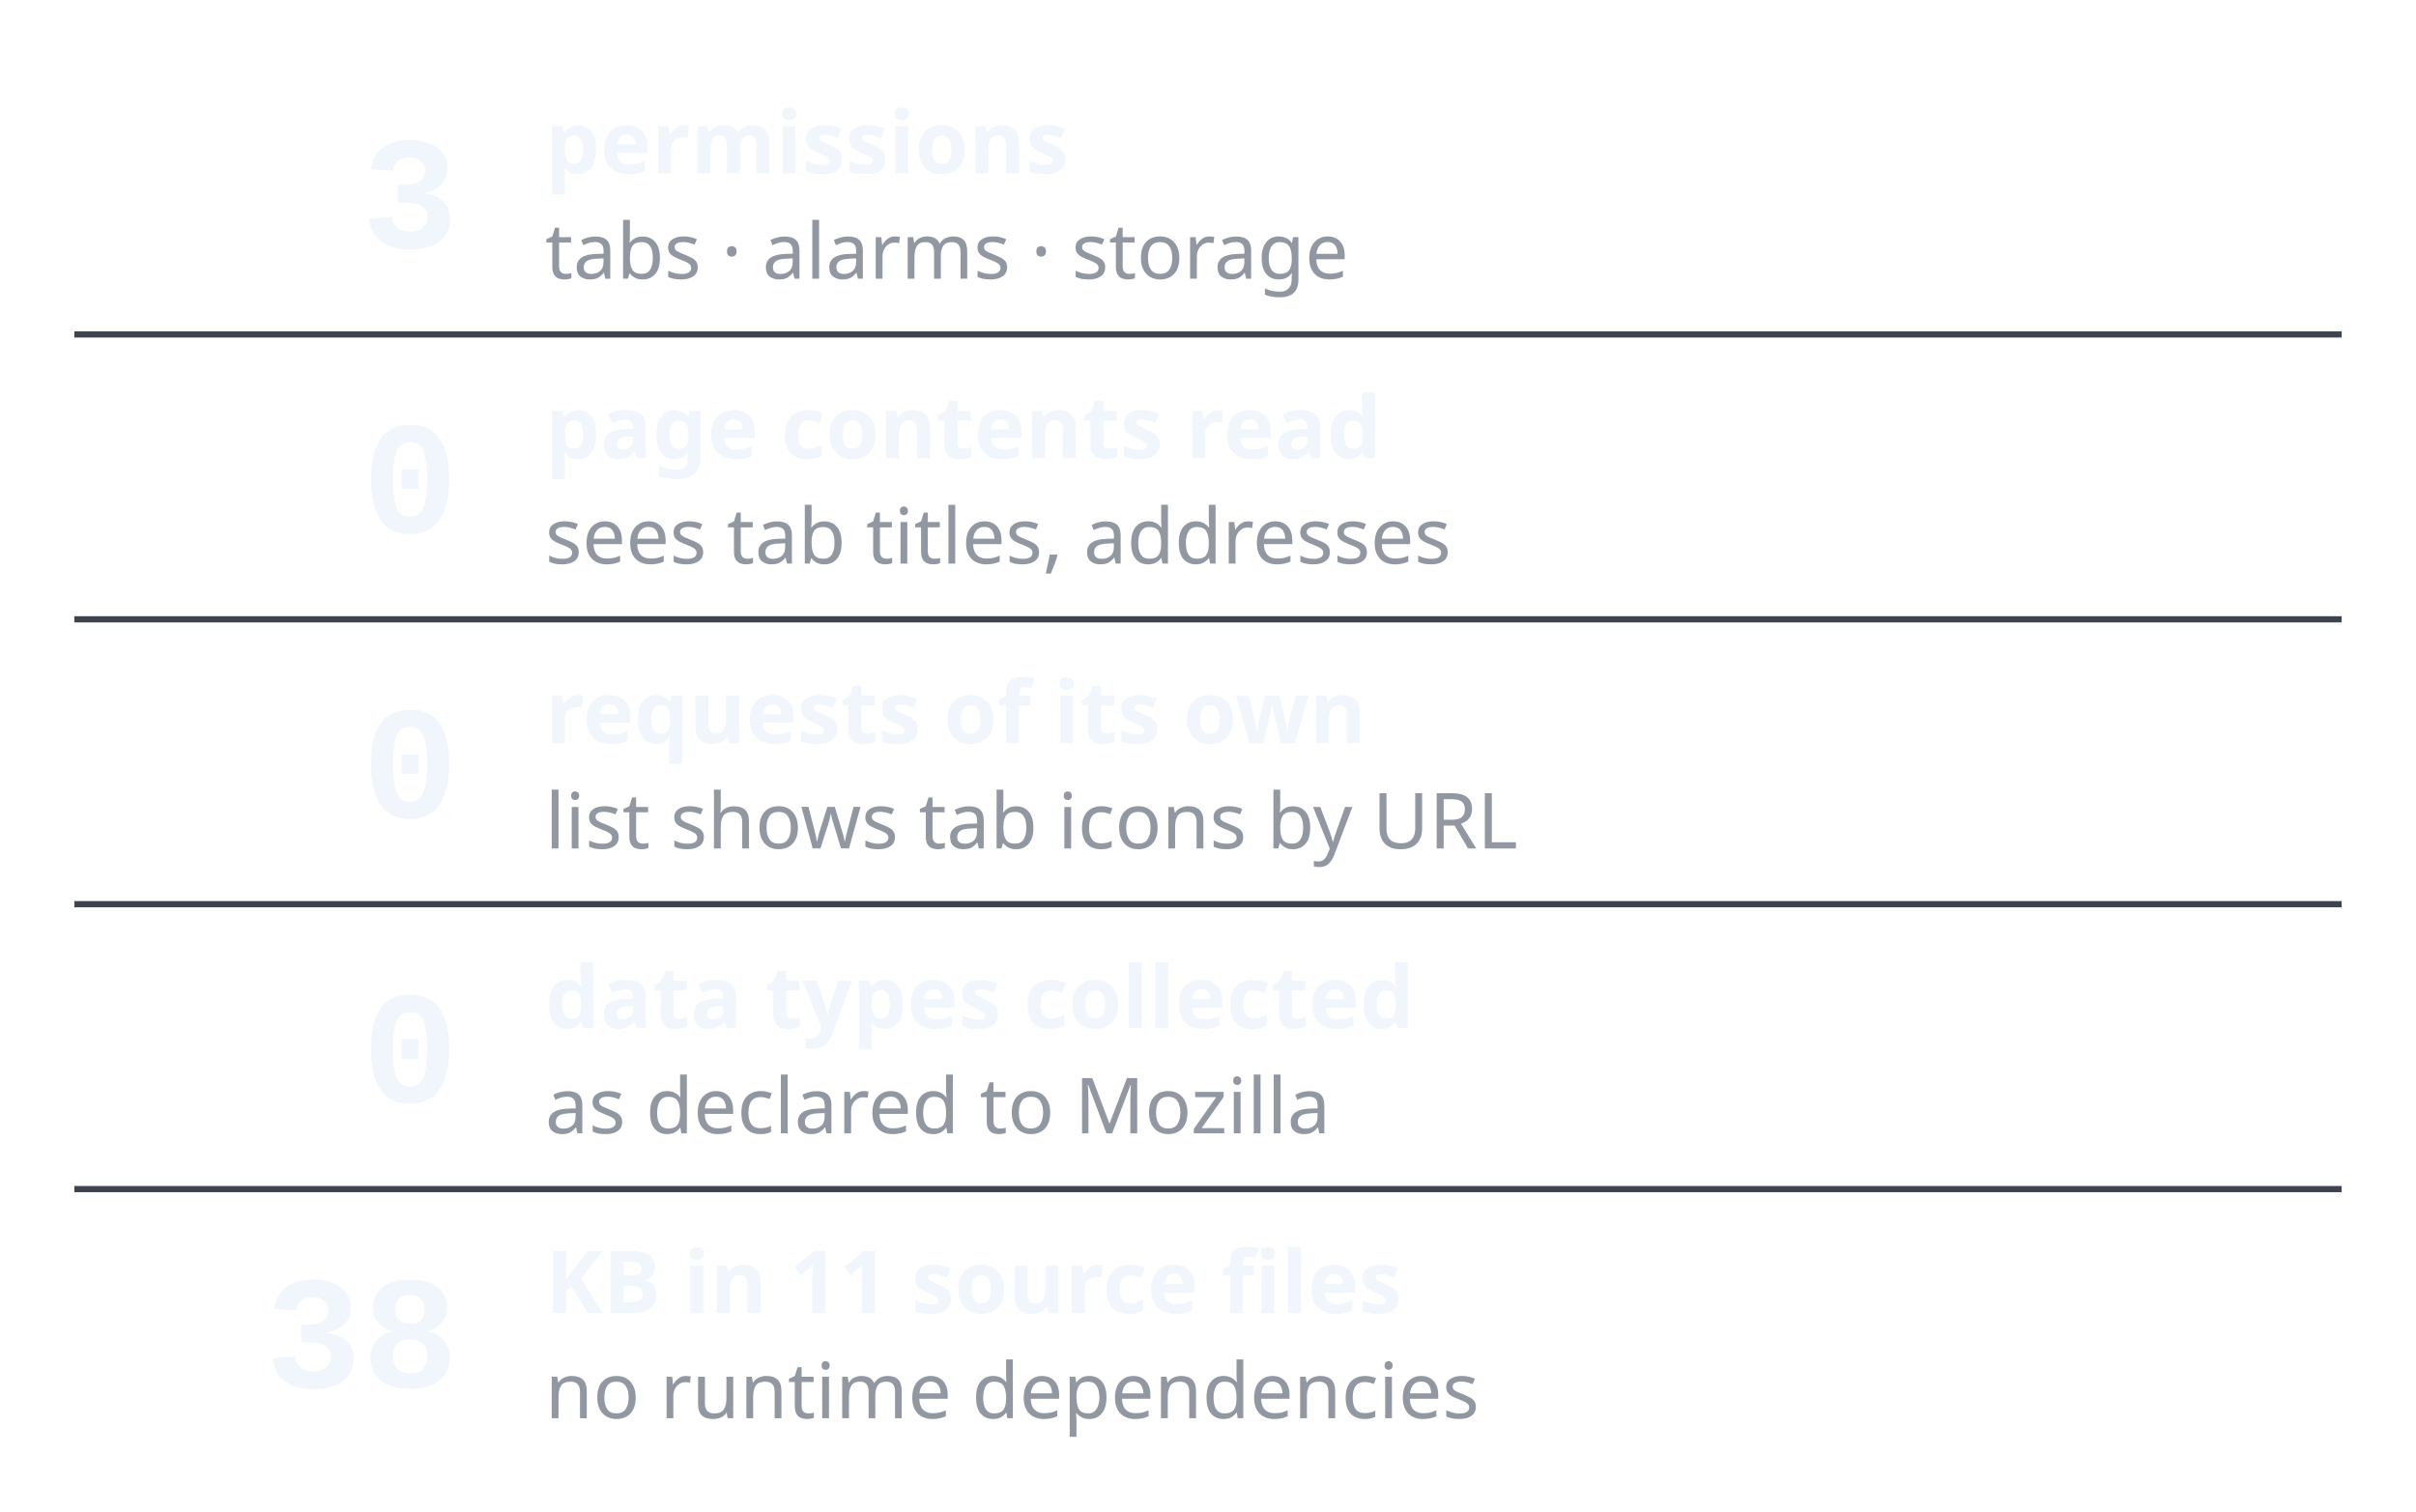
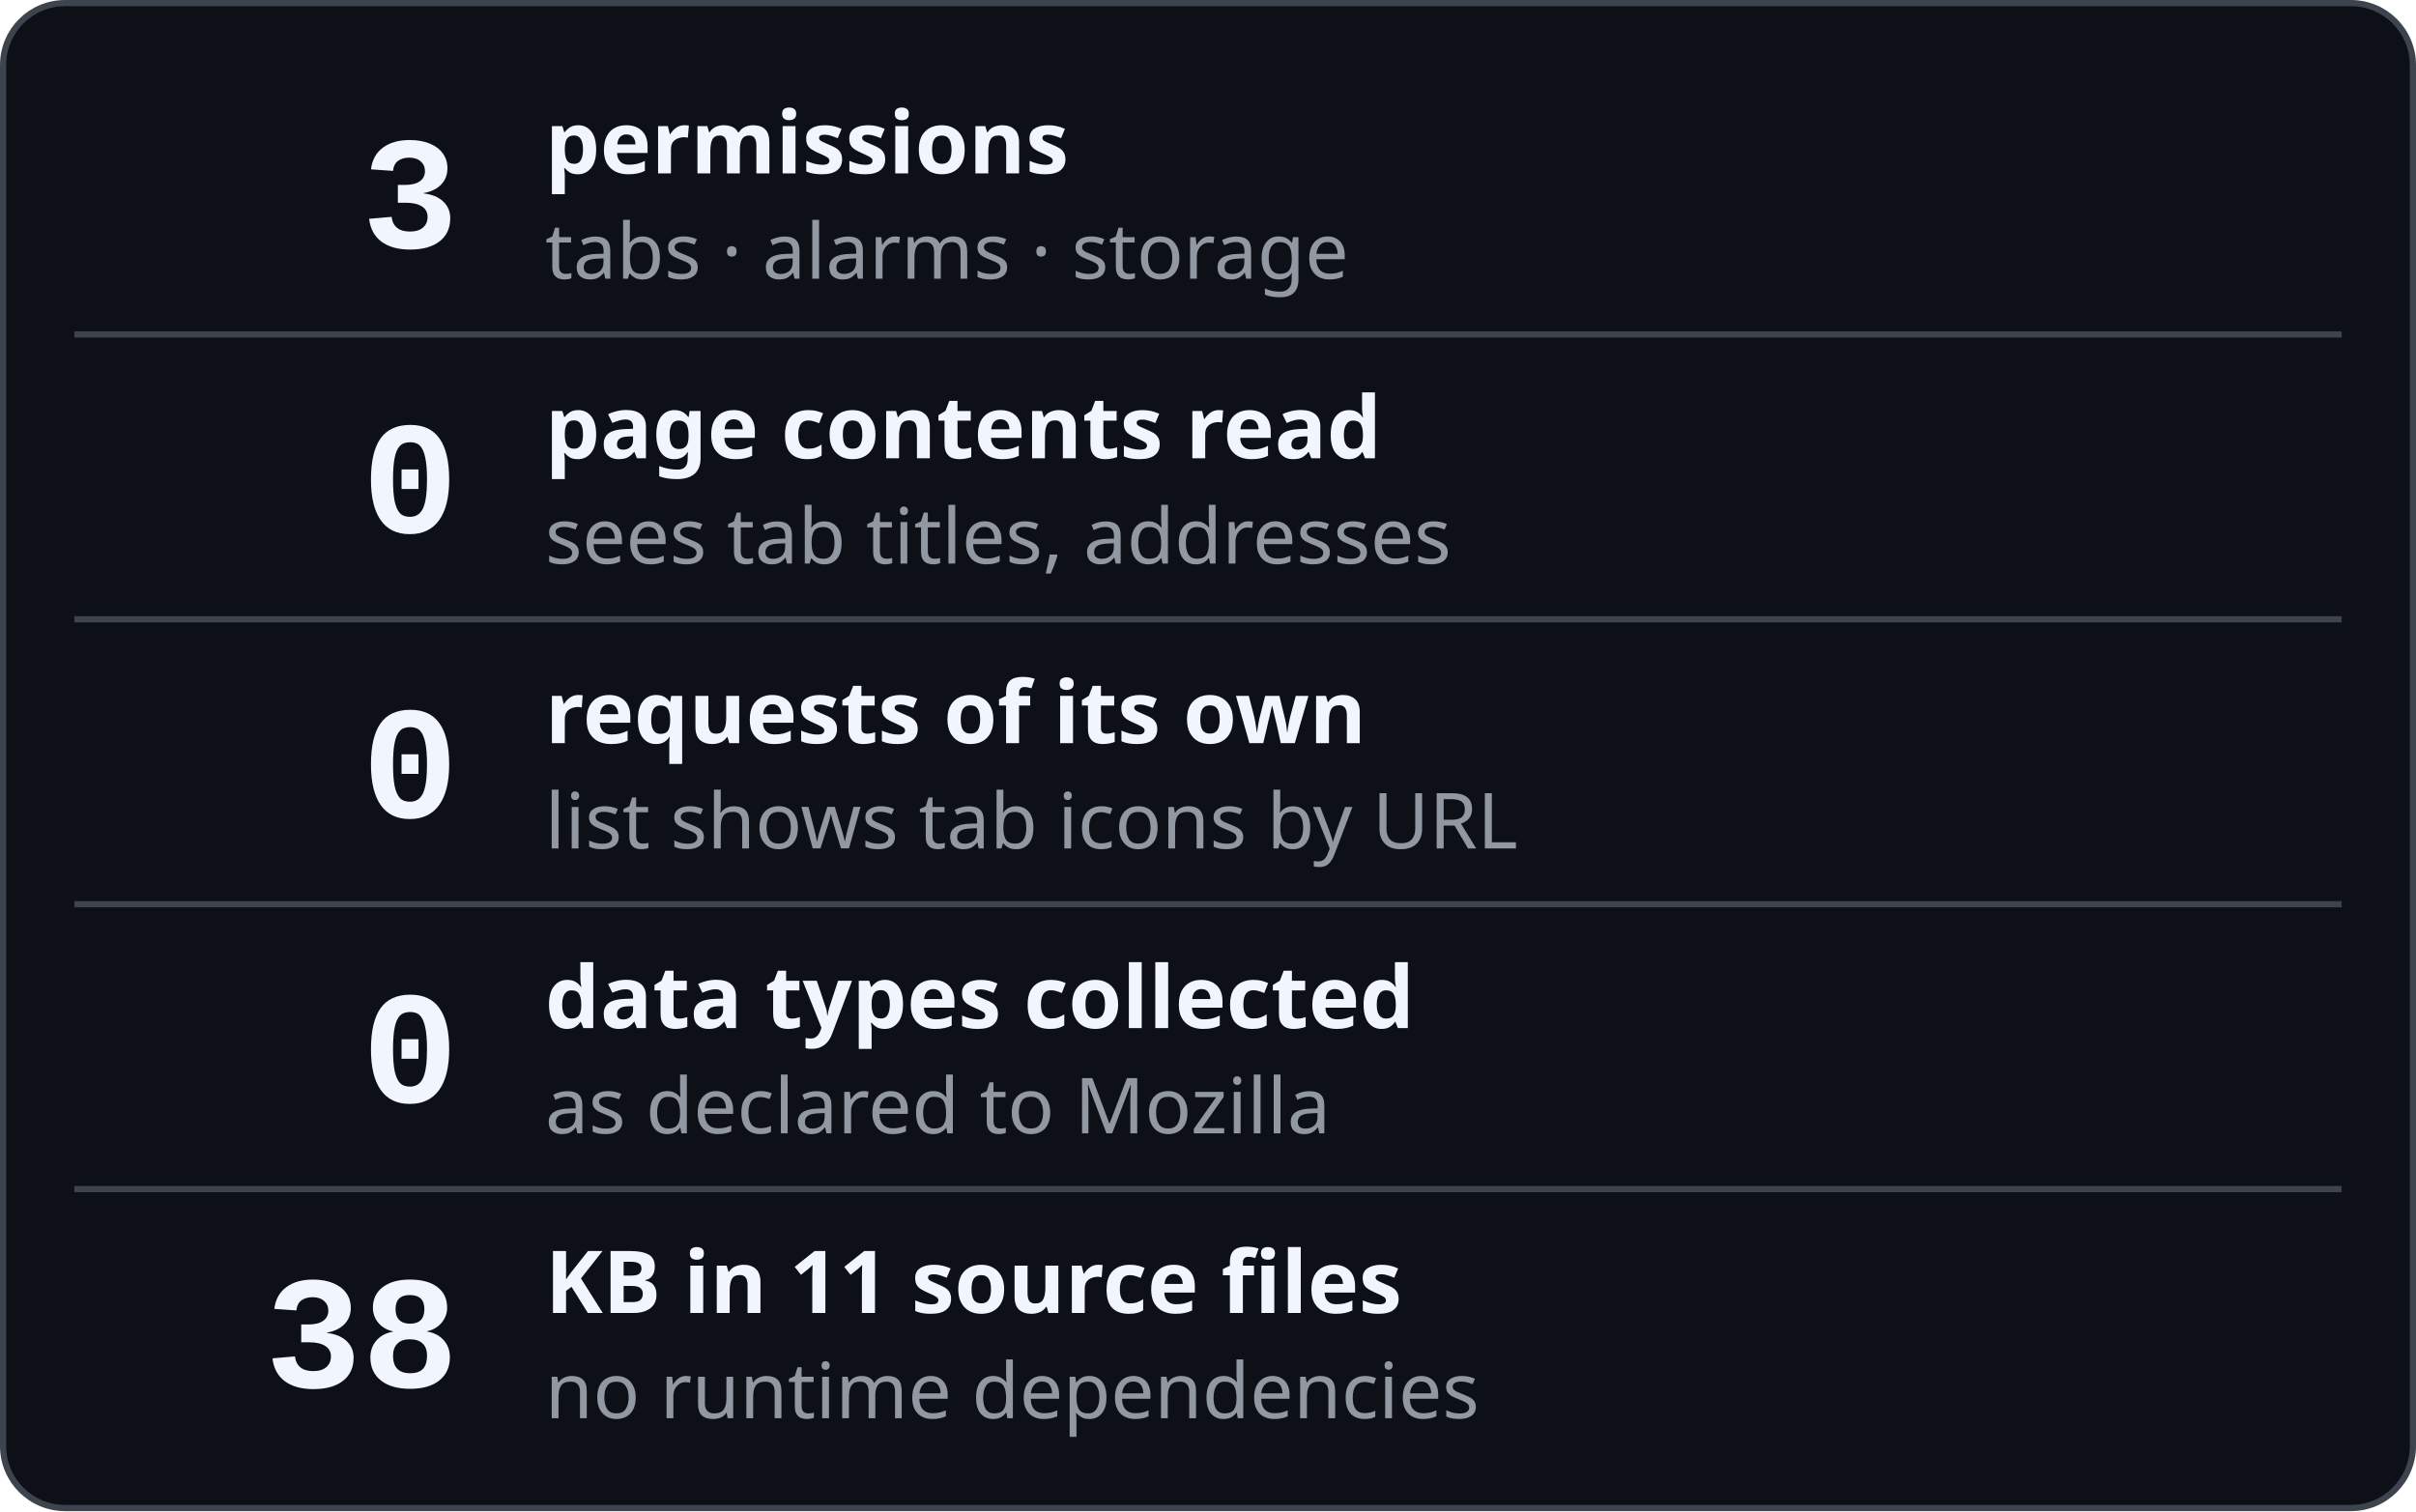
<svg xmlns="http://www.w3.org/2000/svg" viewBox="0 0 390 244" width="390" height="244" role="img" aria-label="What the add-on can touch: 3 permissions (tabs · alarms · storage); 0 page contents read (sees tab titles, addresses); 0 requests of its own (list shows tab icons by URL); 0 data types collected (as declared to Mozilla); 38 KB in 11 source files (no runtime dependencies).">
  <style>
@media (prefers-reduced-motion:reduce){*{animation:none!important}}</style>
+   <rect class="card" x=".5" y=".5" width="389" height="243" rx="10" fill="#0d1117" stroke="#3d444d" />
  <g data-fact="permissions">
    <text x="74" y="40" text-anchor="end" font-family="ui-monospace,'SF Mono','Cascadia Mono',Menlo,Consolas,'Liberation Mono',monospace" font-size="26" font-weight="600" fill="#f0f6fc">3</text>
    <text x="88" y="28" font-family="-apple-system,BlinkMacSystemFont,'Segoe UI','Noto Sans',Helvetica,Arial,sans-serif" font-size="14" font-weight="600" fill="#f0f6fc">permissions</text>
    <text x="88" y="45" font-family="-apple-system,BlinkMacSystemFont,'Segoe UI','Noto Sans',Helvetica,Arial,sans-serif" font-size="12.5" fill="#9198a1">tabs · alarms · storage</text>
  </g>
  <g data-fact="page contents read">
    <text x="74" y="86" text-anchor="end" font-family="ui-monospace,'SF Mono','Cascadia Mono',Menlo,Consolas,'Liberation Mono',monospace" font-size="26" font-weight="600" fill="#f0f6fc">0</text>
    <text x="88" y="74" font-family="-apple-system,BlinkMacSystemFont,'Segoe UI','Noto Sans',Helvetica,Arial,sans-serif" font-size="14" font-weight="600" fill="#f0f6fc">page contents read</text>
    <text x="88" y="91" font-family="-apple-system,BlinkMacSystemFont,'Segoe UI','Noto Sans',Helvetica,Arial,sans-serif" font-size="12.5" fill="#9198a1">sees tab titles, addresses</text>
  </g>
  <line x1="12" y1="54" x2="378" y2="54" stroke="#3d444d" />
  <g data-fact="requests of its own">
    <text x="74" y="132" text-anchor="end" font-family="ui-monospace,'SF Mono','Cascadia Mono',Menlo,Consolas,'Liberation Mono',monospace" font-size="26" font-weight="600" fill="#f0f6fc">0</text>
    <text x="88" y="120" font-family="-apple-system,BlinkMacSystemFont,'Segoe UI','Noto Sans',Helvetica,Arial,sans-serif" font-size="14" font-weight="600" fill="#f0f6fc">requests of its own</text>
    <text x="88" y="137" font-family="-apple-system,BlinkMacSystemFont,'Segoe UI','Noto Sans',Helvetica,Arial,sans-serif" font-size="12.5" fill="#9198a1">list shows tab icons by URL</text>
  </g>
  <line x1="12" y1="100" x2="378" y2="100" stroke="#3d444d" />
  <g data-fact="data types collected">
    <text x="74" y="178" text-anchor="end" font-family="ui-monospace,'SF Mono','Cascadia Mono',Menlo,Consolas,'Liberation Mono',monospace" font-size="26" font-weight="600" fill="#f0f6fc">0</text>
    <text x="88" y="166" font-family="-apple-system,BlinkMacSystemFont,'Segoe UI','Noto Sans',Helvetica,Arial,sans-serif" font-size="14" font-weight="600" fill="#f0f6fc">data types collected</text>
    <text x="88" y="183" font-family="-apple-system,BlinkMacSystemFont,'Segoe UI','Noto Sans',Helvetica,Arial,sans-serif" font-size="12.5" fill="#9198a1">as declared to Mozilla</text>
  </g>
  <line x1="12" y1="146" x2="378" y2="146" stroke="#3d444d" />
  <g data-fact="KB in 11 source files">
    <text x="74" y="224" text-anchor="end" font-family="ui-monospace,'SF Mono','Cascadia Mono',Menlo,Consolas,'Liberation Mono',monospace" font-size="26" font-weight="600" fill="#f0f6fc">38</text>
    <text x="88" y="212" font-family="-apple-system,BlinkMacSystemFont,'Segoe UI','Noto Sans',Helvetica,Arial,sans-serif" font-size="14" font-weight="600" fill="#f0f6fc">KB in 11 source files</text>
    <text x="88" y="229" font-family="-apple-system,BlinkMacSystemFont,'Segoe UI','Noto Sans',Helvetica,Arial,sans-serif" font-size="12.5" fill="#9198a1">no runtime dependencies</text>
  </g>
  <line x1="12" y1="192" x2="378" y2="192" stroke="#3d444d" />
</svg>
